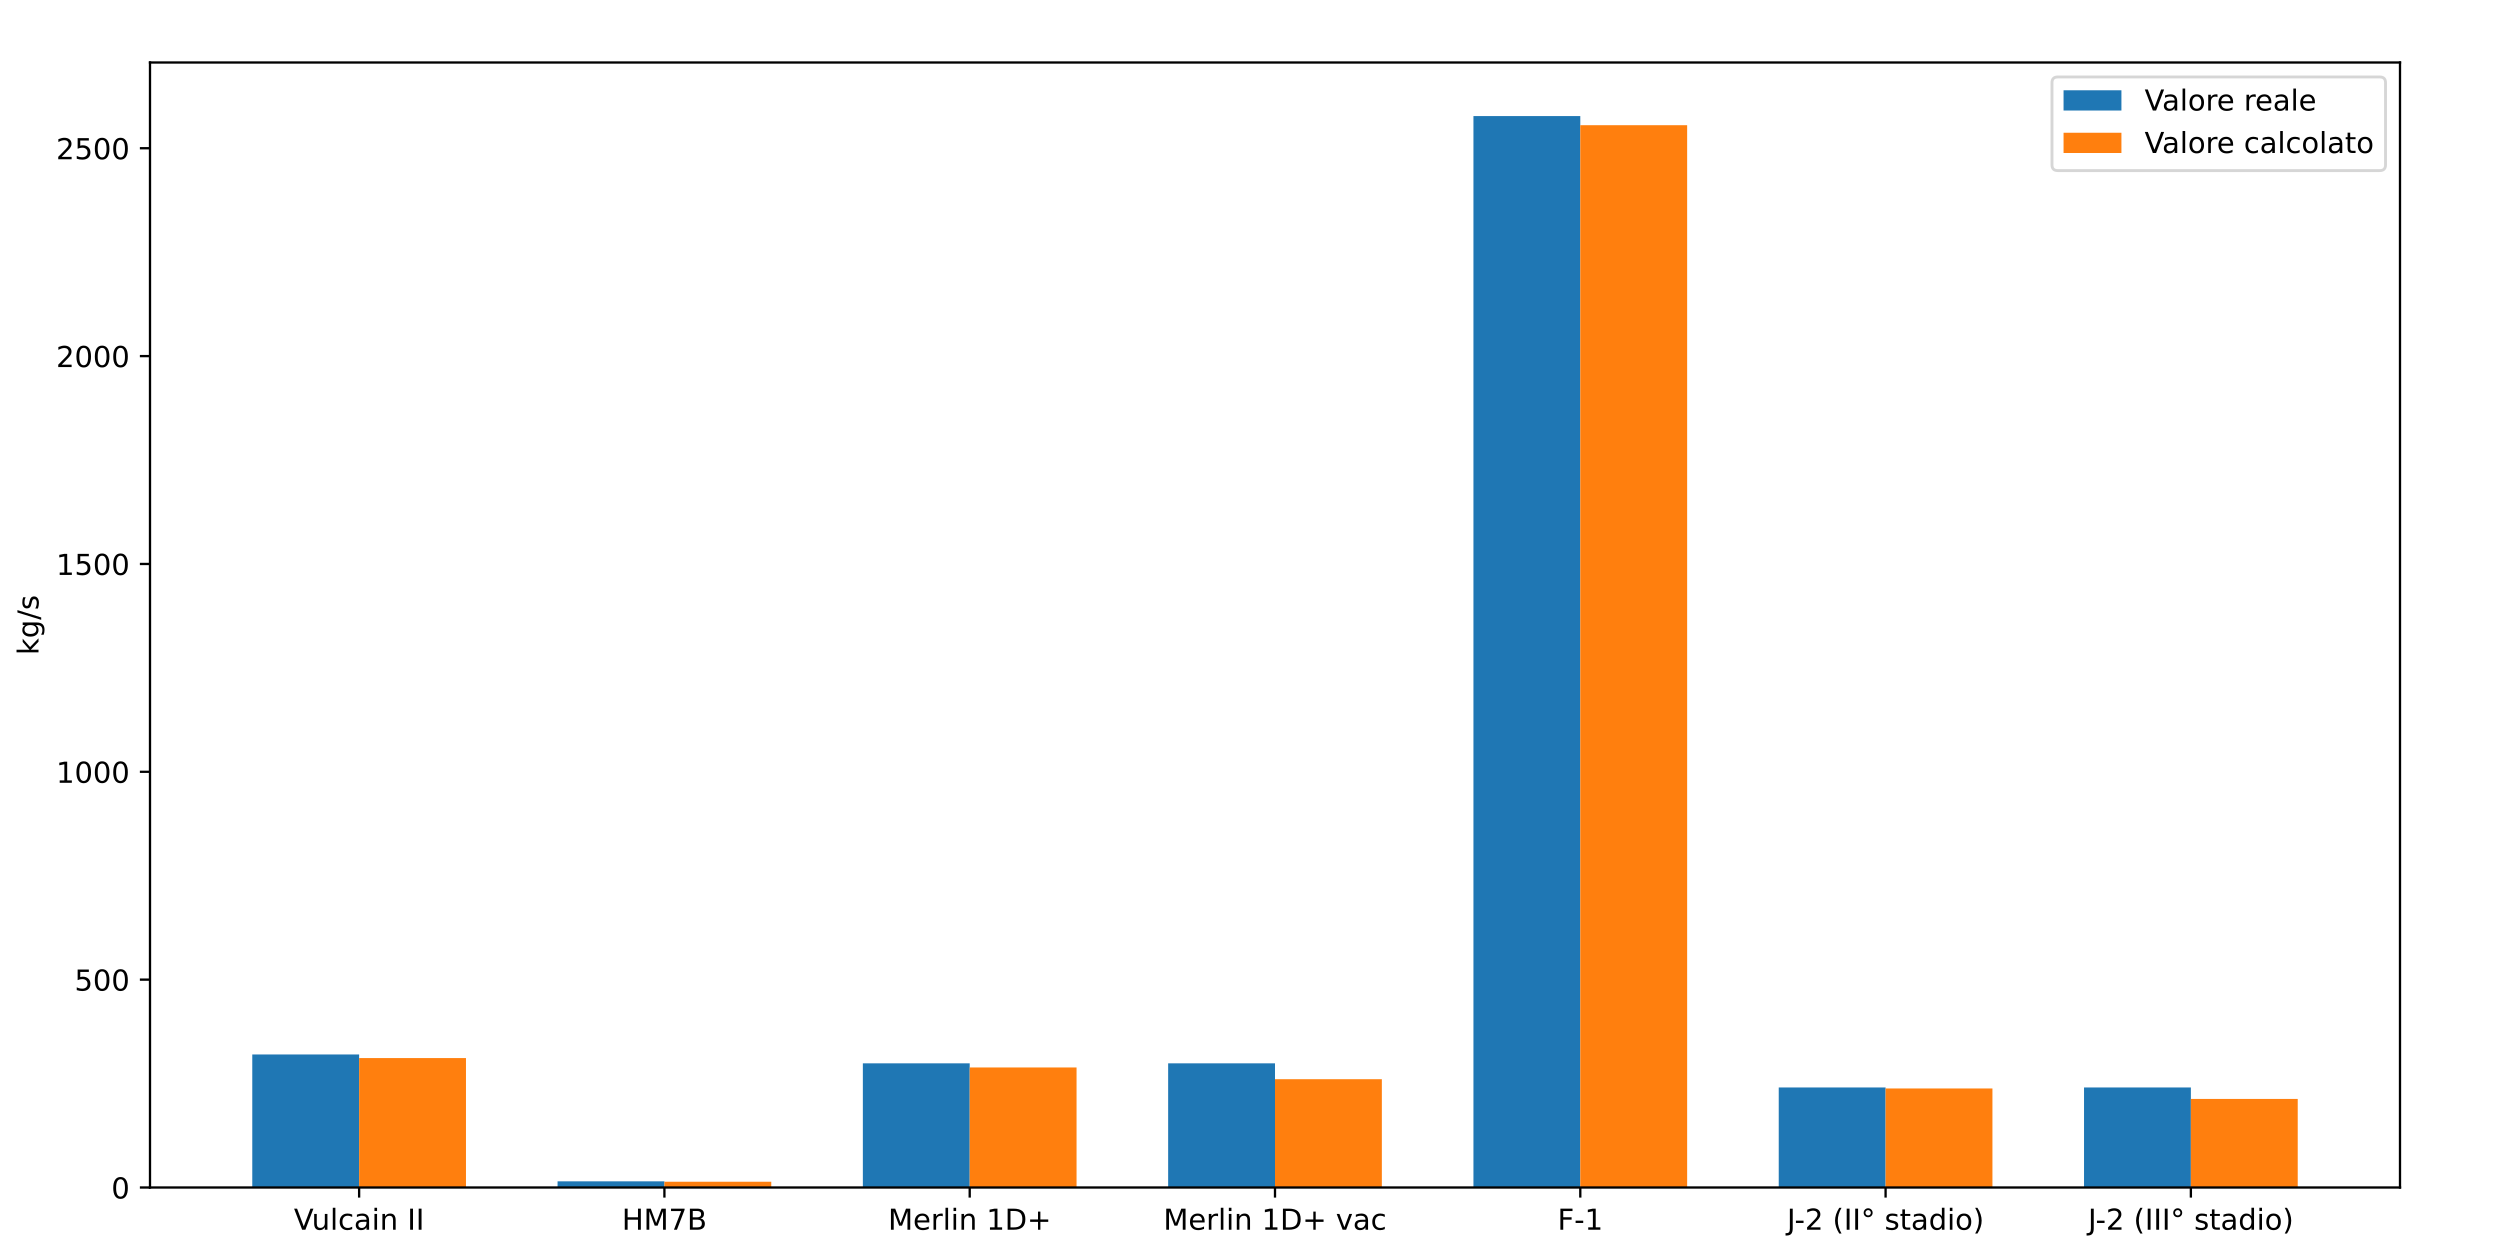
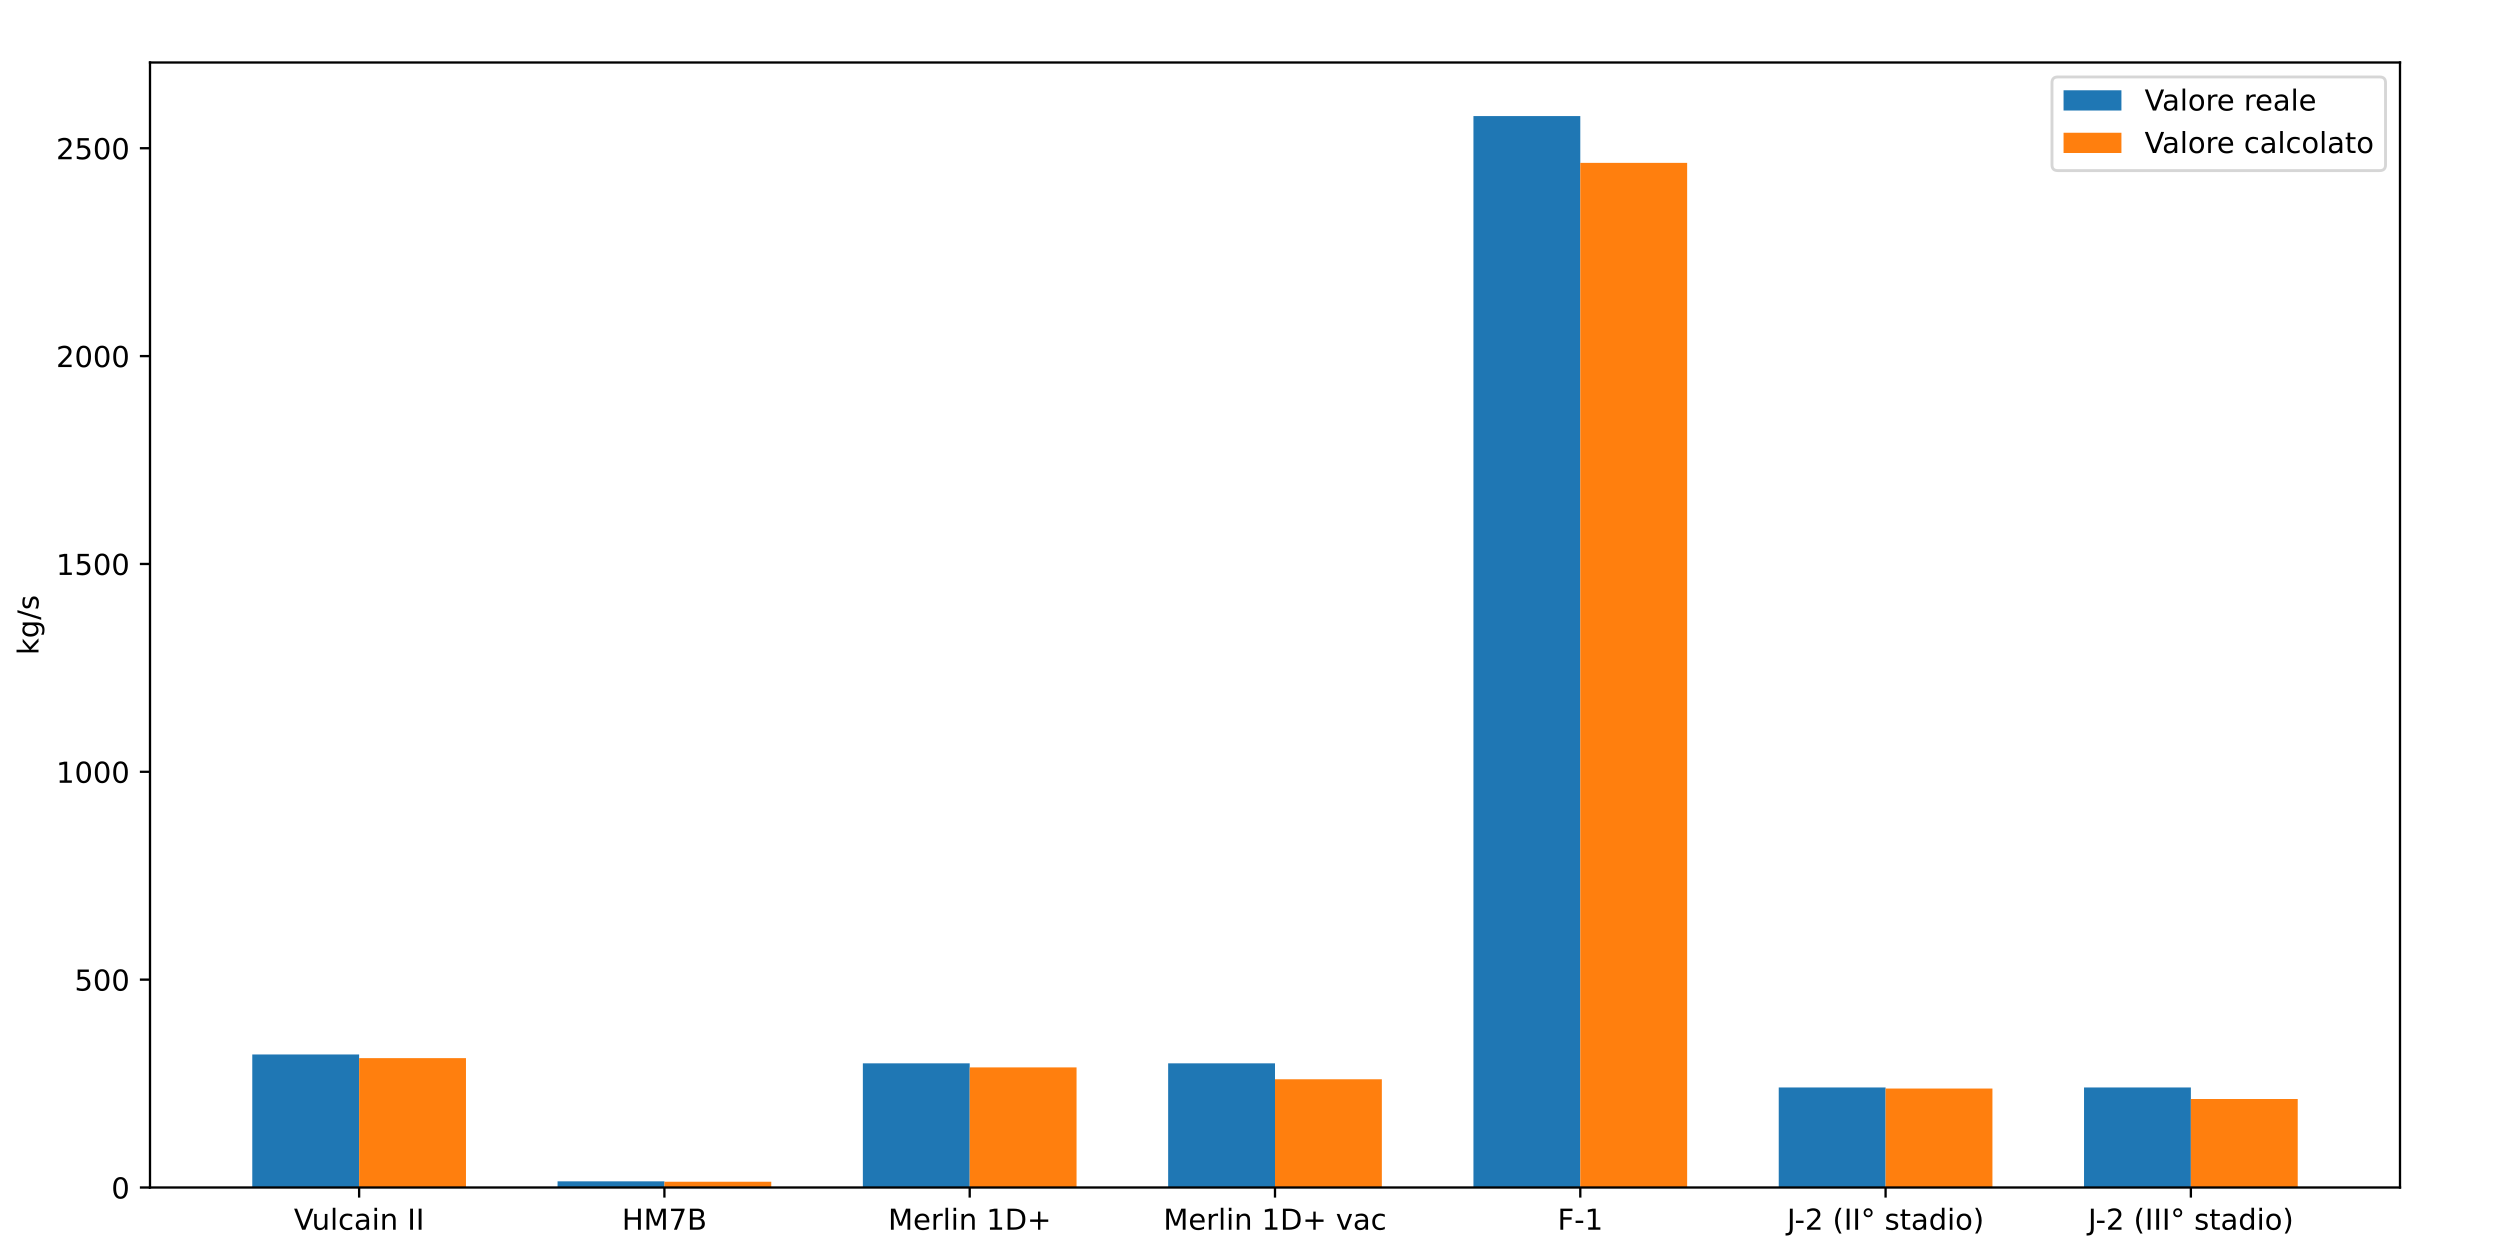
<svg xmlns="http://www.w3.org/2000/svg" xmlns:xlink="http://www.w3.org/1999/xlink" height="432pt" version="1.1" viewBox="0 0 864 432" width="864pt">
  <defs>
    <style type="text/css">
*{stroke-linecap:butt;stroke-linejoin:round;}
  </style>
  </defs>
  <g id="figure_1">
    <g id="patch_1">
      <path d="M 0 432  L 864 432  L 864 0  L 0 0  z " style="fill:#ffffff;" />
    </g>
    <g id="axes_1">
      <g id="patch_2">
        <path d="M 51.84 410.4  L 829.44 410.4  L 829.44 21.6  L 51.84 21.6  z " style="fill:#ffffff;" />
      </g>
      <g id="patch_3">
-         <path clip-path="url(#p73b5c77de0)" d="M 87.185 410.4  L 124.114 410.4  L 124.114 364.427  L 87.185 364.427  z " style="fill:#1f77b4;" />
+         <path clip-path="url(#p76614fc65e)" d="M 87.185 410.4  L 124.114 410.4  L 124.114 364.427  L 87.185 364.427  z " style="fill:#1f77b4;" />
      </g>
      <g id="patch_4">
-         <path clip-path="url(#p73b5c77de0)" d="M 192.694 410.4  L 229.622 410.4  L 229.622 408.265  L 192.694 408.265  z " style="fill:#1f77b4;" />
+         <path clip-path="url(#p76614fc65e)" d="M 192.694 410.4  L 229.622 410.4  L 229.622 408.265  L 192.694 408.265  z " style="fill:#1f77b4;" />
      </g>
      <g id="patch_5">
-         <path clip-path="url(#p73b5c77de0)" d="M 298.203 410.4  L 335.131 410.4  L 335.131 367.483  L 298.203 367.483  z " style="fill:#1f77b4;" />
+         <path clip-path="url(#p76614fc65e)" d="M 298.203 410.4  L 335.131 410.4  L 335.131 367.483  L 298.203 367.483  z " style="fill:#1f77b4;" />
      </g>
      <g id="patch_6">
-         <path clip-path="url(#p73b5c77de0)" d="M 403.712 410.4  L 440.64 410.4  L 440.64 367.478  L 403.712 367.478  z " style="fill:#1f77b4;" />
+         <path clip-path="url(#p76614fc65e)" d="M 403.712 410.4  L 440.64 410.4  L 440.64 367.478  L 403.712 367.478  z " style="fill:#1f77b4;" />
      </g>
      <g id="patch_7">
-         <path clip-path="url(#p73b5c77de0)" d="M 509.221 410.4  L 546.149 410.4  L 546.149 40.114  L 509.221 40.114  z " style="fill:#1f77b4;" />
+         <path clip-path="url(#p76614fc65e)" d="M 509.221 410.4  L 546.149 410.4  L 546.149 40.114  L 509.221 40.114  z " style="fill:#1f77b4;" />
      </g>
      <g id="patch_8">
-         <path clip-path="url(#p73b5c77de0)" d="M 614.73 410.4  L 651.658 410.4  L 651.658 375.817  L 614.73 375.817  z " style="fill:#1f77b4;" />
+         <path clip-path="url(#p76614fc65e)" d="M 614.73 410.4  L 651.658 410.4  L 651.658 375.817  L 614.73 375.817  z " style="fill:#1f77b4;" />
      </g>
      <g id="patch_9">
-         <path clip-path="url(#p73b5c77de0)" d="M 720.238 410.4  L 757.166 410.4  L 757.166 375.817  L 720.238 375.817  z " style="fill:#1f77b4;" />
+         <path clip-path="url(#p76614fc65e)" d="M 720.238 410.4  L 757.166 410.4  L 757.166 375.817  L 720.238 375.817  z " style="fill:#1f77b4;" />
      </g>
      <g id="patch_10">
-         <path clip-path="url(#p73b5c77de0)" d="M 124.114 410.4  L 161.042 410.4  L 161.042 365.662  L 124.114 365.662  z " style="fill:#ff7f0e;" />
+         <path clip-path="url(#p76614fc65e)" d="M 124.114 410.4  L 161.042 410.4  L 161.042 365.686  L 124.114 365.686  z " style="fill:#ff7f0e;" />
      </g>
      <g id="patch_11">
-         <path clip-path="url(#p73b5c77de0)" d="M 229.622 410.4  L 266.55 410.4  L 266.55 408.413  L 229.622 408.413  z " style="fill:#ff7f0e;" />
+         <path clip-path="url(#p76614fc65e)" d="M 229.622 410.4  L 266.55 410.4  L 266.55 408.413  L 229.622 408.413  z " style="fill:#ff7f0e;" />
      </g>
      <g id="patch_12">
-         <path clip-path="url(#p73b5c77de0)" d="M 335.131 410.4  L 372.059 410.4  L 372.059 368.908  L 335.131 368.908  z " style="fill:#ff7f0e;" />
+         <path clip-path="url(#p76614fc65e)" d="M 335.131 410.4  L 372.059 410.4  L 372.059 368.901  L 335.131 368.901  z " style="fill:#ff7f0e;" />
      </g>
      <g id="patch_13">
-         <path clip-path="url(#p73b5c77de0)" d="M 440.64 410.4  L 477.568 410.4  L 477.568 372.977  L 440.64 372.977  z " style="fill:#ff7f0e;" />
+         <path clip-path="url(#p76614fc65e)" d="M 440.64 410.4  L 477.568 410.4  L 477.568 372.99  L 440.64 372.99  z " style="fill:#ff7f0e;" />
      </g>
      <g id="patch_14">
-         <path clip-path="url(#p73b5c77de0)" d="M 546.149 410.4  L 583.077 410.4  L 583.077 43.268  L 546.149 43.268  z " style="fill:#ff7f0e;" />
+         <path clip-path="url(#p76614fc65e)" d="M 546.149 410.4  L 583.077 410.4  L 583.077 56.296  L 546.149 56.296  z " style="fill:#ff7f0e;" />
      </g>
      <g id="patch_15">
-         <path clip-path="url(#p73b5c77de0)" d="M 651.658 410.4  L 688.586 410.4  L 688.586 376.172  L 651.658 376.172  z " style="fill:#ff7f0e;" />
+         <path clip-path="url(#p76614fc65e)" d="M 651.658 410.4  L 688.586 410.4  L 688.586 376.194  L 651.658 376.194  z " style="fill:#ff7f0e;" />
      </g>
      <g id="patch_16">
-         <path clip-path="url(#p73b5c77de0)" d="M 757.166 410.4  L 794.095 410.4  L 794.095 379.798  L 757.166 379.798  z " style="fill:#ff7f0e;" />
+         <path clip-path="url(#p76614fc65e)" d="M 757.166 410.4  L 794.095 410.4  L 794.095 379.818  L 757.166 379.818  z " style="fill:#ff7f0e;" />
      </g>
      <g id="matplotlib.axis_1">
        <g id="xtick_1">
          <g id="line2d_1">
            <defs>
-               <path d="M 0 0  L 0 3.5  " id="m444247ed41" style="stroke:#000000;stroke-width:0.8;" />
-             </defs>
-             <g>
-               <use style="stroke:#000000;stroke-width:0.8;" x="124.114" xlink:href="#m444247ed41" y="410.4" />
+               <path d="M 0 0  L 0 3.5  " id="m8afc31d584" style="stroke:#000000;stroke-width:0.8;" />
+             </defs>
+             <g>
+               <use style="stroke:#000000;stroke-width:0.8;" x="124.114" xlink:href="#m8afc31d584" y="410.4" />
            </g>
          </g>
          <g id="text_1">
            <defs>
              <path d="M 28.609 0  L 0.781 72.906  L 11.078 72.906  L 34.188 11.531  L 57.328 72.906  L 67.578 72.906  L 39.797 0  z " id="DejaVuSans-86" />
              <path d="M 8.5 21.578  L 8.5 54.688  L 17.484 54.688  L 17.484 21.922  Q 17.484 14.156 20.5 10.266  Q 23.531 6.391 29.594 6.391  Q 36.859 6.391 41.078 11.031  Q 45.312 15.672 45.312 23.688  L 45.312 54.688  L 54.297 54.688  L 54.297 0  L 45.312 0  L 45.312 8.406  Q 42.047 3.422 37.719 1  Q 33.406 -1.422 27.688 -1.422  Q 18.266 -1.422 13.375 4.438  Q 8.5 10.297 8.5 21.578  z M 31.109 56  z " id="DejaVuSans-117" />
              <path d="M 9.422 75.984  L 18.406 75.984  L 18.406 0  L 9.422 0  z " id="DejaVuSans-108" />
              <path d="M 48.781 52.594  L 48.781 44.188  Q 44.969 46.297 41.141 47.344  Q 37.312 48.391 33.406 48.391  Q 24.656 48.391 19.812 42.844  Q 14.984 37.312 14.984 27.297  Q 14.984 17.281 19.812 11.734  Q 24.656 6.203 33.406 6.203  Q 37.312 6.203 41.141 7.25  Q 44.969 8.297 48.781 10.406  L 48.781 2.094  Q 45.016 0.344 40.984 -0.531  Q 36.969 -1.422 32.422 -1.422  Q 20.062 -1.422 12.781 6.344  Q 5.516 14.109 5.516 27.297  Q 5.516 40.672 12.859 48.328  Q 20.219 56 33.016 56  Q 37.156 56 41.109 55.141  Q 45.062 54.297 48.781 52.594  z " id="DejaVuSans-99" />
              <path d="M 34.281 27.484  Q 23.391 27.484 19.188 25  Q 14.984 22.516 14.984 16.5  Q 14.984 11.719 18.141 8.906  Q 21.297 6.109 26.703 6.109  Q 34.188 6.109 38.703 11.406  Q 43.219 16.703 43.219 25.484  L 43.219 27.484  z M 52.203 31.203  L 52.203 0  L 43.219 0  L 43.219 8.297  Q 40.141 3.328 35.547 0.953  Q 30.953 -1.422 24.312 -1.422  Q 15.922 -1.422 10.953 3.297  Q 6 8.016 6 15.922  Q 6 25.141 12.172 29.828  Q 18.359 34.516 30.609 34.516  L 43.219 34.516  L 43.219 35.406  Q 43.219 41.609 39.141 45  Q 35.062 48.391 27.688 48.391  Q 23 48.391 18.547 47.266  Q 14.109 46.141 10.016 43.891  L 10.016 52.203  Q 14.938 54.109 19.578 55.047  Q 24.219 56 28.609 56  Q 40.484 56 46.344 49.844  Q 52.203 43.703 52.203 31.203  z " id="DejaVuSans-97" />
              <path d="M 9.422 54.688  L 18.406 54.688  L 18.406 0  L 9.422 0  z M 9.422 75.984  L 18.406 75.984  L 18.406 64.594  L 9.422 64.594  z " id="DejaVuSans-105" />
              <path d="M 54.891 33.016  L 54.891 0  L 45.906 0  L 45.906 32.719  Q 45.906 40.484 42.875 44.328  Q 39.844 48.188 33.797 48.188  Q 26.516 48.188 22.312 43.547  Q 18.109 38.922 18.109 30.906  L 18.109 0  L 9.078 0  L 9.078 54.688  L 18.109 54.688  L 18.109 46.188  Q 21.344 51.125 25.703 53.562  Q 30.078 56 35.797 56  Q 45.219 56 50.047 50.172  Q 54.891 44.344 54.891 33.016  z " id="DejaVuSans-110" />
              <path id="DejaVuSans-32" />
              <path d="M 9.812 72.906  L 19.672 72.906  L 19.672 0  L 9.812 0  z " id="DejaVuSans-73" />
            </defs>
            <g transform="translate(101.5628 424.9984)scale(0.1 -0.1)">
              <use xlink:href="#DejaVuSans-86" />
              <use x="61.658" xlink:href="#DejaVuSans-117" />
              <use x="125.037" xlink:href="#DejaVuSans-108" />
              <use x="152.82" xlink:href="#DejaVuSans-99" />
              <use x="207.801" xlink:href="#DejaVuSans-97" />
              <use x="269.08" xlink:href="#DejaVuSans-105" />
              <use x="296.863" xlink:href="#DejaVuSans-110" />
              <use x="360.242" xlink:href="#DejaVuSans-32" />
              <use x="392.029" xlink:href="#DejaVuSans-73" />
              <use x="421.521" xlink:href="#DejaVuSans-73" />
            </g>
          </g>
        </g>
        <g id="xtick_2">
          <g id="line2d_2">
            <g>
-               <use style="stroke:#000000;stroke-width:0.8;" x="229.622" xlink:href="#m444247ed41" y="410.4" />
+               <use style="stroke:#000000;stroke-width:0.8;" x="229.622" xlink:href="#m8afc31d584" y="410.4" />
            </g>
          </g>
          <g id="text_2">
            <defs>
              <path d="M 9.812 72.906  L 19.672 72.906  L 19.672 43.016  L 55.516 43.016  L 55.516 72.906  L 65.375 72.906  L 65.375 0  L 55.516 0  L 55.516 34.719  L 19.672 34.719  L 19.672 0  L 9.812 0  z " id="DejaVuSans-72" />
              <path d="M 9.812 72.906  L 24.516 72.906  L 43.109 23.297  L 61.812 72.906  L 76.516 72.906  L 76.516 0  L 66.891 0  L 66.891 64.016  L 48.094 14.016  L 38.188 14.016  L 19.391 64.016  L 19.391 0  L 9.812 0  z " id="DejaVuSans-77" />
              <path d="M 8.203 72.906  L 55.078 72.906  L 55.078 68.703  L 28.609 0  L 18.312 0  L 43.219 64.594  L 8.203 64.594  z " id="DejaVuSans-55" />
              <path d="M 19.672 34.812  L 19.672 8.109  L 35.5 8.109  Q 43.453 8.109 47.281 11.406  Q 51.125 14.703 51.125 21.484  Q 51.125 28.328 47.281 31.562  Q 43.453 34.812 35.5 34.812  z M 19.672 64.797  L 19.672 42.828  L 34.281 42.828  Q 41.5 42.828 45.031 45.531  Q 48.578 48.25 48.578 53.812  Q 48.578 59.328 45.031 62.062  Q 41.5 64.797 34.281 64.797  z M 9.812 72.906  L 35.016 72.906  Q 46.297 72.906 52.391 68.219  Q 58.5 63.531 58.5 54.891  Q 58.5 48.188 55.375 44.234  Q 52.25 40.281 46.188 39.312  Q 53.469 37.75 57.5 32.781  Q 61.531 27.828 61.531 20.406  Q 61.531 10.641 54.891 5.312  Q 48.25 0 35.984 0  L 9.812 0  z " id="DejaVuSans-66" />
            </defs>
            <g transform="translate(214.9364 424.9984)scale(0.1 -0.1)">
              <use xlink:href="#DejaVuSans-72" />
              <use x="75.195" xlink:href="#DejaVuSans-77" />
              <use x="161.475" xlink:href="#DejaVuSans-55" />
              <use x="225.098" xlink:href="#DejaVuSans-66" />
            </g>
          </g>
        </g>
        <g id="xtick_3">
          <g id="line2d_3">
            <g>
-               <use style="stroke:#000000;stroke-width:0.8;" x="335.131" xlink:href="#m444247ed41" y="410.4" />
+               <use style="stroke:#000000;stroke-width:0.8;" x="335.131" xlink:href="#m8afc31d584" y="410.4" />
            </g>
          </g>
          <g id="text_3">
            <defs>
              <path d="M 56.203 29.594  L 56.203 25.203  L 14.891 25.203  Q 15.484 15.922 20.484 11.062  Q 25.484 6.203 34.422 6.203  Q 39.594 6.203 44.453 7.469  Q 49.312 8.734 54.109 11.281  L 54.109 2.781  Q 49.266 0.734 44.188 -0.344  Q 39.109 -1.422 33.891 -1.422  Q 20.797 -1.422 13.156 6.188  Q 5.516 13.812 5.516 26.812  Q 5.516 40.234 12.766 48.109  Q 20.016 56 32.328 56  Q 43.359 56 49.781 48.891  Q 56.203 41.797 56.203 29.594  z M 47.219 32.234  Q 47.125 39.594 43.094 43.984  Q 39.062 48.391 32.422 48.391  Q 24.906 48.391 20.391 44.141  Q 15.875 39.891 15.188 32.172  z " id="DejaVuSans-101" />
              <path d="M 41.109 46.297  Q 39.594 47.172 37.812 47.578  Q 36.031 48 33.891 48  Q 26.266 48 22.188 43.047  Q 18.109 38.094 18.109 28.812  L 18.109 0  L 9.078 0  L 9.078 54.688  L 18.109 54.688  L 18.109 46.188  Q 20.953 51.172 25.484 53.578  Q 30.031 56 36.531 56  Q 37.453 56 38.578 55.875  Q 39.703 55.766 41.062 55.516  z " id="DejaVuSans-114" />
              <path d="M 12.406 8.297  L 28.516 8.297  L 28.516 63.922  L 10.984 60.406  L 10.984 69.391  L 28.422 72.906  L 38.281 72.906  L 38.281 8.297  L 54.391 8.297  L 54.391 0  L 12.406 0  z " id="DejaVuSans-49" />
              <path d="M 19.672 64.797  L 19.672 8.109  L 31.594 8.109  Q 46.688 8.109 53.688 14.938  Q 60.688 21.781 60.688 36.531  Q 60.688 51.172 53.688 57.984  Q 46.688 64.797 31.594 64.797  z M 9.812 72.906  L 30.078 72.906  Q 51.266 72.906 61.172 64.094  Q 71.094 55.281 71.094 36.531  Q 71.094 17.672 61.125 8.828  Q 51.172 0 30.078 0  L 9.812 0  z " id="DejaVuSans-68" />
              <path d="M 46 62.703  L 46 35.5  L 73.188 35.5  L 73.188 27.203  L 46 27.203  L 46 0  L 37.797 0  L 37.797 27.203  L 10.594 27.203  L 10.594 35.5  L 37.797 35.5  L 37.797 62.703  z " id="DejaVuSans-43" />
            </defs>
            <g transform="translate(306.9281 424.9984)scale(0.1 -0.1)">
              <use xlink:href="#DejaVuSans-77" />
              <use x="86.279" xlink:href="#DejaVuSans-101" />
              <use x="147.803" xlink:href="#DejaVuSans-114" />
              <use x="188.916" xlink:href="#DejaVuSans-108" />
              <use x="216.699" xlink:href="#DejaVuSans-105" />
              <use x="244.482" xlink:href="#DejaVuSans-110" />
              <use x="307.861" xlink:href="#DejaVuSans-32" />
              <use x="339.648" xlink:href="#DejaVuSans-49" />
              <use x="403.271" xlink:href="#DejaVuSans-68" />
              <use x="480.273" xlink:href="#DejaVuSans-43" />
            </g>
          </g>
        </g>
        <g id="xtick_4">
          <g id="line2d_4">
            <g>
-               <use style="stroke:#000000;stroke-width:0.8;" x="440.64" xlink:href="#m444247ed41" y="410.4" />
+               <use style="stroke:#000000;stroke-width:0.8;" x="440.64" xlink:href="#m8afc31d584" y="410.4" />
            </g>
          </g>
          <g id="text_4">
            <defs>
              <path d="M 2.984 54.688  L 12.5 54.688  L 29.594 8.797  L 46.688 54.688  L 56.203 54.688  L 35.688 0  L 23.484 0  z " id="DejaVuSans-118" />
            </defs>
            <g transform="translate(402.0752 424.9984)scale(0.1 -0.1)">
              <use xlink:href="#DejaVuSans-77" />
              <use x="86.279" xlink:href="#DejaVuSans-101" />
              <use x="147.803" xlink:href="#DejaVuSans-114" />
              <use x="188.916" xlink:href="#DejaVuSans-108" />
              <use x="216.699" xlink:href="#DejaVuSans-105" />
              <use x="244.482" xlink:href="#DejaVuSans-110" />
              <use x="307.861" xlink:href="#DejaVuSans-32" />
              <use x="339.648" xlink:href="#DejaVuSans-49" />
              <use x="403.271" xlink:href="#DejaVuSans-68" />
              <use x="480.273" xlink:href="#DejaVuSans-43" />
              <use x="564.062" xlink:href="#DejaVuSans-32" />
              <use x="595.85" xlink:href="#DejaVuSans-118" />
              <use x="655.029" xlink:href="#DejaVuSans-97" />
              <use x="716.309" xlink:href="#DejaVuSans-99" />
            </g>
          </g>
        </g>
        <g id="xtick_5">
          <g id="line2d_5">
            <g>
-               <use style="stroke:#000000;stroke-width:0.8;" x="546.149" xlink:href="#m444247ed41" y="410.4" />
+               <use style="stroke:#000000;stroke-width:0.8;" x="546.149" xlink:href="#m8afc31d584" y="410.4" />
            </g>
          </g>
          <g id="text_5">
            <defs>
              <path d="M 9.812 72.906  L 51.703 72.906  L 51.703 64.594  L 19.672 64.594  L 19.672 43.109  L 48.578 43.109  L 48.578 34.812  L 19.672 34.812  L 19.672 0  L 9.812 0  z " id="DejaVuSans-70" />
              <path d="M 4.891 31.391  L 31.203 31.391  L 31.203 23.391  L 4.891 23.391  z " id="DejaVuSans-45" />
            </defs>
            <g transform="translate(538.2879 424.9984)scale(0.1 -0.1)">
              <use xlink:href="#DejaVuSans-70" />
              <use x="57.52" xlink:href="#DejaVuSans-45" />
              <use x="93.604" xlink:href="#DejaVuSans-49" />
            </g>
          </g>
        </g>
        <g id="xtick_6">
          <g id="line2d_6">
            <g>
-               <use style="stroke:#000000;stroke-width:0.8;" x="651.658" xlink:href="#m444247ed41" y="410.4" />
+               <use style="stroke:#000000;stroke-width:0.8;" x="651.658" xlink:href="#m8afc31d584" y="410.4" />
            </g>
          </g>
          <g id="text_6">
            <defs>
              <path d="M 9.812 72.906  L 19.672 72.906  L 19.672 5.078  Q 19.672 -8.109 14.672 -14.062  Q 9.672 -20.016 -1.422 -20.016  L -5.172 -20.016  L -5.172 -11.719  L -2.094 -11.719  Q 4.438 -11.719 7.125 -8.047  Q 9.812 -4.391 9.812 5.078  z " id="DejaVuSans-74" />
              <path d="M 19.188 8.297  L 53.609 8.297  L 53.609 0  L 7.328 0  L 7.328 8.297  Q 12.938 14.109 22.625 23.891  Q 32.328 33.688 34.812 36.531  Q 39.547 41.844 41.422 45.531  Q 43.312 49.219 43.312 52.781  Q 43.312 58.594 39.234 62.25  Q 35.156 65.922 28.609 65.922  Q 23.969 65.922 18.812 64.312  Q 13.672 62.703 7.812 59.422  L 7.812 69.391  Q 13.766 71.781 18.938 73  Q 24.125 74.219 28.422 74.219  Q 39.75 74.219 46.484 68.547  Q 53.219 62.891 53.219 53.422  Q 53.219 48.922 51.531 44.891  Q 49.859 40.875 45.406 35.406  Q 44.188 33.984 37.641 27.219  Q 31.109 20.453 19.188 8.297  z " id="DejaVuSans-50" />
              <path d="M 31 75.875  Q 24.469 64.656 21.281 53.656  Q 18.109 42.672 18.109 31.391  Q 18.109 20.125 21.312 9.062  Q 24.516 -2 31 -13.188  L 23.188 -13.188  Q 15.875 -1.703 12.234 9.375  Q 8.594 20.453 8.594 31.391  Q 8.594 42.281 12.203 53.312  Q 15.828 64.359 23.188 75.875  z " id="DejaVuSans-40" />
              <path d="M 25 67.922  Q 21.094 67.922 18.406 65.203  Q 15.719 62.5 15.719 58.594  Q 15.719 54.734 18.406 52.078  Q 21.094 49.422 25 49.422  Q 28.906 49.422 31.594 52.078  Q 34.281 54.734 34.281 58.594  Q 34.281 62.453 31.562 65.188  Q 28.859 67.922 25 67.922  z M 25 74.219  Q 28.125 74.219 31 73.016  Q 33.891 71.828 35.984 69.578  Q 38.234 67.391 39.359 64.594  Q 40.484 61.812 40.484 58.594  Q 40.484 52.156 35.969 47.688  Q 31.453 43.219 24.906 43.219  Q 18.312 43.219 13.906 47.609  Q 9.516 52 9.516 58.594  Q 9.516 65.141 14 69.672  Q 18.5 74.219 25 74.219  z " id="DejaVuSans-176" />
              <path d="M 44.281 53.078  L 44.281 44.578  Q 40.484 46.531 36.375 47.5  Q 32.281 48.484 27.875 48.484  Q 21.188 48.484 17.844 46.438  Q 14.5 44.391 14.5 40.281  Q 14.5 37.156 16.891 35.375  Q 19.281 33.594 26.516 31.984  L 29.594 31.297  Q 39.156 29.25 43.188 25.516  Q 47.219 21.781 47.219 15.094  Q 47.219 7.469 41.188 3.016  Q 35.156 -1.422 24.609 -1.422  Q 20.219 -1.422 15.453 -0.562  Q 10.688 0.297 5.422 2  L 5.422 11.281  Q 10.406 8.688 15.234 7.391  Q 20.062 6.109 24.812 6.109  Q 31.156 6.109 34.562 8.281  Q 37.984 10.453 37.984 14.406  Q 37.984 18.062 35.516 20.016  Q 33.062 21.969 24.703 23.781  L 21.578 24.516  Q 13.234 26.266 9.516 29.906  Q 5.812 33.547 5.812 39.891  Q 5.812 47.609 11.281 51.797  Q 16.75 56 26.812 56  Q 31.781 56 36.172 55.266  Q 40.578 54.547 44.281 53.078  z " id="DejaVuSans-115" />
              <path d="M 18.312 70.219  L 18.312 54.688  L 36.812 54.688  L 36.812 47.703  L 18.312 47.703  L 18.312 18.016  Q 18.312 11.328 20.141 9.422  Q 21.969 7.516 27.594 7.516  L 36.812 7.516  L 36.812 0  L 27.594 0  Q 17.188 0 13.234 3.875  Q 9.281 7.766 9.281 18.016  L 9.281 47.703  L 2.688 47.703  L 2.688 54.688  L 9.281 54.688  L 9.281 70.219  z " id="DejaVuSans-116" />
              <path d="M 45.406 46.391  L 45.406 75.984  L 54.391 75.984  L 54.391 0  L 45.406 0  L 45.406 8.203  Q 42.578 3.328 38.25 0.953  Q 33.938 -1.422 27.875 -1.422  Q 17.969 -1.422 11.734 6.484  Q 5.516 14.406 5.516 27.297  Q 5.516 40.188 11.734 48.094  Q 17.969 56 27.875 56  Q 33.938 56 38.25 53.625  Q 42.578 51.266 45.406 46.391  z M 14.797 27.297  Q 14.797 17.391 18.875 11.75  Q 22.953 6.109 30.078 6.109  Q 37.203 6.109 41.297 11.75  Q 45.406 17.391 45.406 27.297  Q 45.406 37.203 41.297 42.844  Q 37.203 48.484 30.078 48.484  Q 22.953 48.484 18.875 42.844  Q 14.797 37.203 14.797 27.297  z " id="DejaVuSans-100" />
              <path d="M 30.609 48.391  Q 23.391 48.391 19.188 42.75  Q 14.984 37.109 14.984 27.297  Q 14.984 17.484 19.156 11.844  Q 23.344 6.203 30.609 6.203  Q 37.797 6.203 41.984 11.859  Q 46.188 17.531 46.188 27.297  Q 46.188 37.016 41.984 42.703  Q 37.797 48.391 30.609 48.391  z M 30.609 56  Q 42.328 56 49.016 48.375  Q 55.719 40.766 55.719 27.297  Q 55.719 13.875 49.016 6.219  Q 42.328 -1.422 30.609 -1.422  Q 18.844 -1.422 12.172 6.219  Q 5.516 13.875 5.516 27.297  Q 5.516 40.766 12.172 48.375  Q 18.844 56 30.609 56  z " id="DejaVuSans-111" />
              <path d="M 8.016 75.875  L 15.828 75.875  Q 23.141 64.359 26.781 53.312  Q 30.422 42.281 30.422 31.391  Q 30.422 20.453 26.781 9.375  Q 23.141 -1.703 15.828 -13.188  L 8.016 -13.188  Q 14.5 -2 17.703 9.062  Q 20.906 20.125 20.906 31.391  Q 20.906 42.672 17.703 53.656  Q 14.5 64.656 8.016 75.875  z " id="DejaVuSans-41" />
            </defs>
            <g transform="translate(617.5975 424.9984)scale(0.1 -0.1)">
              <use xlink:href="#DejaVuSans-74" />
              <use x="25.867" xlink:href="#DejaVuSans-45" />
              <use x="61.951" xlink:href="#DejaVuSans-50" />
              <use x="125.574" xlink:href="#DejaVuSans-32" />
              <use x="157.361" xlink:href="#DejaVuSans-40" />
              <use x="196.375" xlink:href="#DejaVuSans-73" />
              <use x="225.867" xlink:href="#DejaVuSans-73" />
              <use x="255.359" xlink:href="#DejaVuSans-176" />
              <use x="305.359" xlink:href="#DejaVuSans-32" />
              <use x="337.146" xlink:href="#DejaVuSans-115" />
              <use x="389.246" xlink:href="#DejaVuSans-116" />
              <use x="428.455" xlink:href="#DejaVuSans-97" />
              <use x="489.734" xlink:href="#DejaVuSans-100" />
              <use x="553.211" xlink:href="#DejaVuSans-105" />
              <use x="580.994" xlink:href="#DejaVuSans-111" />
              <use x="642.176" xlink:href="#DejaVuSans-41" />
            </g>
          </g>
        </g>
        <g id="xtick_7">
          <g id="line2d_7">
            <g>
-               <use style="stroke:#000000;stroke-width:0.8;" x="757.166" xlink:href="#m444247ed41" y="410.4" />
+               <use style="stroke:#000000;stroke-width:0.8;" x="757.166" xlink:href="#m8afc31d584" y="410.4" />
            </g>
          </g>
          <g id="text_7">
            <g transform="translate(721.6313 424.9984)scale(0.1 -0.1)">
              <use xlink:href="#DejaVuSans-74" />
              <use x="25.867" xlink:href="#DejaVuSans-45" />
              <use x="61.951" xlink:href="#DejaVuSans-50" />
              <use x="125.574" xlink:href="#DejaVuSans-32" />
              <use x="157.361" xlink:href="#DejaVuSans-40" />
              <use x="196.375" xlink:href="#DejaVuSans-73" />
              <use x="225.867" xlink:href="#DejaVuSans-73" />
              <use x="255.359" xlink:href="#DejaVuSans-73" />
              <use x="284.852" xlink:href="#DejaVuSans-176" />
              <use x="334.852" xlink:href="#DejaVuSans-32" />
              <use x="366.639" xlink:href="#DejaVuSans-115" />
              <use x="418.738" xlink:href="#DejaVuSans-116" />
              <use x="457.947" xlink:href="#DejaVuSans-97" />
              <use x="519.227" xlink:href="#DejaVuSans-100" />
              <use x="582.703" xlink:href="#DejaVuSans-105" />
              <use x="610.486" xlink:href="#DejaVuSans-111" />
              <use x="671.668" xlink:href="#DejaVuSans-41" />
            </g>
          </g>
        </g>
      </g>
      <g id="matplotlib.axis_2">
        <g id="ytick_1">
          <g id="line2d_8">
            <defs>
-               <path d="M 0 0  L -3.5 0  " id="m4af837e1f0" style="stroke:#000000;stroke-width:0.8;" />
-             </defs>
-             <g>
-               <use style="stroke:#000000;stroke-width:0.8;" x="51.84" xlink:href="#m4af837e1f0" y="410.4" />
+               <path d="M 0 0  L -3.5 0  " id="m32b43d5d3a" style="stroke:#000000;stroke-width:0.8;" />
+             </defs>
+             <g>
+               <use style="stroke:#000000;stroke-width:0.8;" x="51.84" xlink:href="#m32b43d5d3a" y="410.4" />
            </g>
          </g>
          <g id="text_8">
            <defs>
              <path d="M 31.781 66.406  Q 24.172 66.406 20.328 58.906  Q 16.5 51.422 16.5 36.375  Q 16.5 21.391 20.328 13.891  Q 24.172 6.391 31.781 6.391  Q 39.453 6.391 43.281 13.891  Q 47.125 21.391 47.125 36.375  Q 47.125 51.422 43.281 58.906  Q 39.453 66.406 31.781 66.406  z M 31.781 74.219  Q 44.047 74.219 50.516 64.516  Q 56.984 54.828 56.984 36.375  Q 56.984 17.969 50.516 8.266  Q 44.047 -1.422 31.781 -1.422  Q 19.531 -1.422 13.062 8.266  Q 6.594 17.969 6.594 36.375  Q 6.594 54.828 13.062 64.516  Q 19.531 74.219 31.781 74.219  z " id="DejaVuSans-48" />
            </defs>
            <g transform="translate(38.4775 414.1992)scale(0.1 -0.1)">
              <use xlink:href="#DejaVuSans-48" />
            </g>
          </g>
        </g>
        <g id="ytick_2">
          <g id="line2d_9">
            <g>
-               <use style="stroke:#000000;stroke-width:0.8;" x="51.84" xlink:href="#m4af837e1f0" y="338.567" />
+               <use style="stroke:#000000;stroke-width:0.8;" x="51.84" xlink:href="#m32b43d5d3a" y="338.567" />
            </g>
          </g>
          <g id="text_9">
            <defs>
              <path d="M 10.797 72.906  L 49.516 72.906  L 49.516 64.594  L 19.828 64.594  L 19.828 46.734  Q 21.969 47.469 24.109 47.828  Q 26.266 48.188 28.422 48.188  Q 40.625 48.188 47.75 41.5  Q 54.891 34.812 54.891 23.391  Q 54.891 11.625 47.562 5.094  Q 40.234 -1.422 26.906 -1.422  Q 22.312 -1.422 17.547 -0.641  Q 12.797 0.141 7.719 1.703  L 7.719 11.625  Q 12.109 9.234 16.797 8.062  Q 21.484 6.891 26.703 6.891  Q 35.156 6.891 40.078 11.328  Q 45.016 15.766 45.016 23.391  Q 45.016 31 40.078 35.438  Q 35.156 39.891 26.703 39.891  Q 22.75 39.891 18.812 39.016  Q 14.891 38.141 10.797 36.281  z " id="DejaVuSans-53" />
            </defs>
            <g transform="translate(25.7525 342.366)scale(0.1 -0.1)">
              <use xlink:href="#DejaVuSans-53" />
              <use x="63.623" xlink:href="#DejaVuSans-48" />
              <use x="127.246" xlink:href="#DejaVuSans-48" />
            </g>
          </g>
        </g>
        <g id="ytick_3">
          <g id="line2d_10">
            <g>
-               <use style="stroke:#000000;stroke-width:0.8;" x="51.84" xlink:href="#m4af837e1f0" y="266.734" />
+               <use style="stroke:#000000;stroke-width:0.8;" x="51.84" xlink:href="#m32b43d5d3a" y="266.734" />
            </g>
          </g>
          <g id="text_10">
            <g transform="translate(19.39 270.5328)scale(0.1 -0.1)">
              <use xlink:href="#DejaVuSans-49" />
              <use x="63.623" xlink:href="#DejaVuSans-48" />
              <use x="127.246" xlink:href="#DejaVuSans-48" />
              <use x="190.869" xlink:href="#DejaVuSans-48" />
            </g>
          </g>
        </g>
        <g id="ytick_4">
          <g id="line2d_11">
            <g>
-               <use style="stroke:#000000;stroke-width:0.8;" x="51.84" xlink:href="#m4af837e1f0" y="194.9" />
+               <use style="stroke:#000000;stroke-width:0.8;" x="51.84" xlink:href="#m32b43d5d3a" y="194.9" />
            </g>
          </g>
          <g id="text_11">
            <g transform="translate(19.39 198.6997)scale(0.1 -0.1)">
              <use xlink:href="#DejaVuSans-49" />
              <use x="63.623" xlink:href="#DejaVuSans-53" />
              <use x="127.246" xlink:href="#DejaVuSans-48" />
              <use x="190.869" xlink:href="#DejaVuSans-48" />
            </g>
          </g>
        </g>
        <g id="ytick_5">
          <g id="line2d_12">
            <g>
-               <use style="stroke:#000000;stroke-width:0.8;" x="51.84" xlink:href="#m4af837e1f0" y="123.067" />
+               <use style="stroke:#000000;stroke-width:0.8;" x="51.84" xlink:href="#m32b43d5d3a" y="123.067" />
            </g>
          </g>
          <g id="text_12">
            <g transform="translate(19.39 126.8665)scale(0.1 -0.1)">
              <use xlink:href="#DejaVuSans-50" />
              <use x="63.623" xlink:href="#DejaVuSans-48" />
              <use x="127.246" xlink:href="#DejaVuSans-48" />
              <use x="190.869" xlink:href="#DejaVuSans-48" />
            </g>
          </g>
        </g>
        <g id="ytick_6">
          <g id="line2d_13">
            <g>
-               <use style="stroke:#000000;stroke-width:0.8;" x="51.84" xlink:href="#m4af837e1f0" y="51.234" />
+               <use style="stroke:#000000;stroke-width:0.8;" x="51.84" xlink:href="#m32b43d5d3a" y="51.234" />
            </g>
          </g>
          <g id="text_13">
            <g transform="translate(19.39 55.03328)scale(0.1 -0.1)">
              <use xlink:href="#DejaVuSans-50" />
              <use x="63.623" xlink:href="#DejaVuSans-53" />
              <use x="127.246" xlink:href="#DejaVuSans-48" />
              <use x="190.869" xlink:href="#DejaVuSans-48" />
            </g>
          </g>
        </g>
        <g id="text_14">
          <defs>
            <path d="M 9.078 75.984  L 18.109 75.984  L 18.109 31.109  L 44.922 54.688  L 56.391 54.688  L 27.391 29.109  L 57.625 0  L 45.906 0  L 18.109 26.703  L 18.109 0  L 9.078 0  z " id="DejaVuSans-107" />
            <path d="M 45.406 27.984  Q 45.406 37.75 41.375 43.109  Q 37.359 48.484 30.078 48.484  Q 22.859 48.484 18.828 43.109  Q 14.797 37.75 14.797 27.984  Q 14.797 18.266 18.828 12.891  Q 22.859 7.516 30.078 7.516  Q 37.359 7.516 41.375 12.891  Q 45.406 18.266 45.406 27.984  z M 54.391 6.781  Q 54.391 -7.172 48.188 -13.984  Q 42 -20.797 29.203 -20.797  Q 24.469 -20.797 20.266 -20.094  Q 16.062 -19.391 12.109 -17.922  L 12.109 -9.188  Q 16.062 -11.328 19.922 -12.344  Q 23.781 -13.375 27.781 -13.375  Q 36.625 -13.375 41.016 -8.766  Q 45.406 -4.156 45.406 5.172  L 45.406 9.625  Q 42.625 4.781 38.281 2.391  Q 33.938 0 27.875 0  Q 17.828 0 11.672 7.656  Q 5.516 15.328 5.516 27.984  Q 5.516 40.672 11.672 48.328  Q 17.828 56 27.875 56  Q 33.938 56 38.281 53.609  Q 42.625 51.219 45.406 46.391  L 45.406 54.688  L 54.391 54.688  z " id="DejaVuSans-103" />
            <path d="M 25.391 72.906  L 33.688 72.906  L 8.297 -9.281  L 0 -9.281  z " id="DejaVuSans-47" />
          </defs>
          <g transform="translate(13.31031 226.3586)rotate(-90)scale(0.1 -0.1)">
            <use xlink:href="#DejaVuSans-107" />
            <use x="57.91" xlink:href="#DejaVuSans-103" />
            <use x="121.387" xlink:href="#DejaVuSans-47" />
            <use x="155.078" xlink:href="#DejaVuSans-115" />
          </g>
        </g>
      </g>
      <g id="patch_17">
        <path d="M 51.84 410.4  L 51.84 21.6  " style="fill:none;stroke:#000000;stroke-linecap:square;stroke-linejoin:miter;stroke-width:0.8;" />
      </g>
      <g id="patch_18">
        <path d="M 829.44 410.4  L 829.44 21.6  " style="fill:none;stroke:#000000;stroke-linecap:square;stroke-linejoin:miter;stroke-width:0.8;" />
      </g>
      <g id="patch_19">
        <path d="M 51.84 410.4  L 829.44 410.4  " style="fill:none;stroke:#000000;stroke-linecap:square;stroke-linejoin:miter;stroke-width:0.8;" />
      </g>
      <g id="patch_20">
        <path d="M 51.84 21.6  L 829.44 21.6  " style="fill:none;stroke:#000000;stroke-linecap:square;stroke-linejoin:miter;stroke-width:0.8;" />
      </g>
      <g id="legend_1">
        <g id="patch_21">
          <path d="M 711.165 58.956  L 822.44 58.956  Q 824.44 58.956 824.44 56.956  L 824.44 28.6  Q 824.44 26.6 822.44 26.6  L 711.165 26.6  Q 709.165 26.6 709.165 28.6  L 709.165 56.956  Q 709.165 58.956 711.165 58.956  z " style="fill:#ffffff;opacity:0.8;stroke:#cccccc;stroke-linejoin:miter;" />
        </g>
        <g id="patch_22">
          <path d="M 713.165 38.198  L 733.165 38.198  L 733.165 31.198  L 713.165 31.198  z " style="fill:#1f77b4;" />
        </g>
        <g id="text_15">
          <g transform="translate(741.165 38.19844)scale(0.1 -0.1)">
            <use xlink:href="#DejaVuSans-86" />
            <use x="60.658" xlink:href="#DejaVuSans-97" />
            <use x="121.938" xlink:href="#DejaVuSans-108" />
            <use x="149.721" xlink:href="#DejaVuSans-111" />
            <use x="210.902" xlink:href="#DejaVuSans-114" />
            <use x="249.766" xlink:href="#DejaVuSans-101" />
            <use x="311.289" xlink:href="#DejaVuSans-32" />
            <use x="343.076" xlink:href="#DejaVuSans-114" />
            <use x="381.939" xlink:href="#DejaVuSans-101" />
            <use x="443.463" xlink:href="#DejaVuSans-97" />
            <use x="504.742" xlink:href="#DejaVuSans-108" />
            <use x="532.525" xlink:href="#DejaVuSans-101" />
          </g>
        </g>
        <g id="patch_23">
          <path d="M 713.165 52.877  L 733.165 52.877  L 733.165 45.877  L 713.165 45.877  z " style="fill:#ff7f0e;" />
        </g>
        <g id="text_16">
          <g transform="translate(741.165 52.87656)scale(0.1 -0.1)">
            <use xlink:href="#DejaVuSans-86" />
            <use x="60.658" xlink:href="#DejaVuSans-97" />
            <use x="121.938" xlink:href="#DejaVuSans-108" />
            <use x="149.721" xlink:href="#DejaVuSans-111" />
            <use x="210.902" xlink:href="#DejaVuSans-114" />
            <use x="249.766" xlink:href="#DejaVuSans-101" />
            <use x="311.289" xlink:href="#DejaVuSans-32" />
            <use x="343.076" xlink:href="#DejaVuSans-99" />
            <use x="398.057" xlink:href="#DejaVuSans-97" />
            <use x="459.336" xlink:href="#DejaVuSans-108" />
            <use x="487.119" xlink:href="#DejaVuSans-99" />
            <use x="542.1" xlink:href="#DejaVuSans-111" />
            <use x="603.281" xlink:href="#DejaVuSans-108" />
            <use x="631.064" xlink:href="#DejaVuSans-97" />
            <use x="692.344" xlink:href="#DejaVuSans-116" />
            <use x="731.553" xlink:href="#DejaVuSans-111" />
          </g>
        </g>
      </g>
    </g>
  </g>
  <defs>
-     <clipPath id="p73b5c77de0">
+     <clipPath id="p76614fc65e">
      <rect height="388.8" width="777.6" x="51.84" y="21.6" />
    </clipPath>
  </defs>
</svg>
